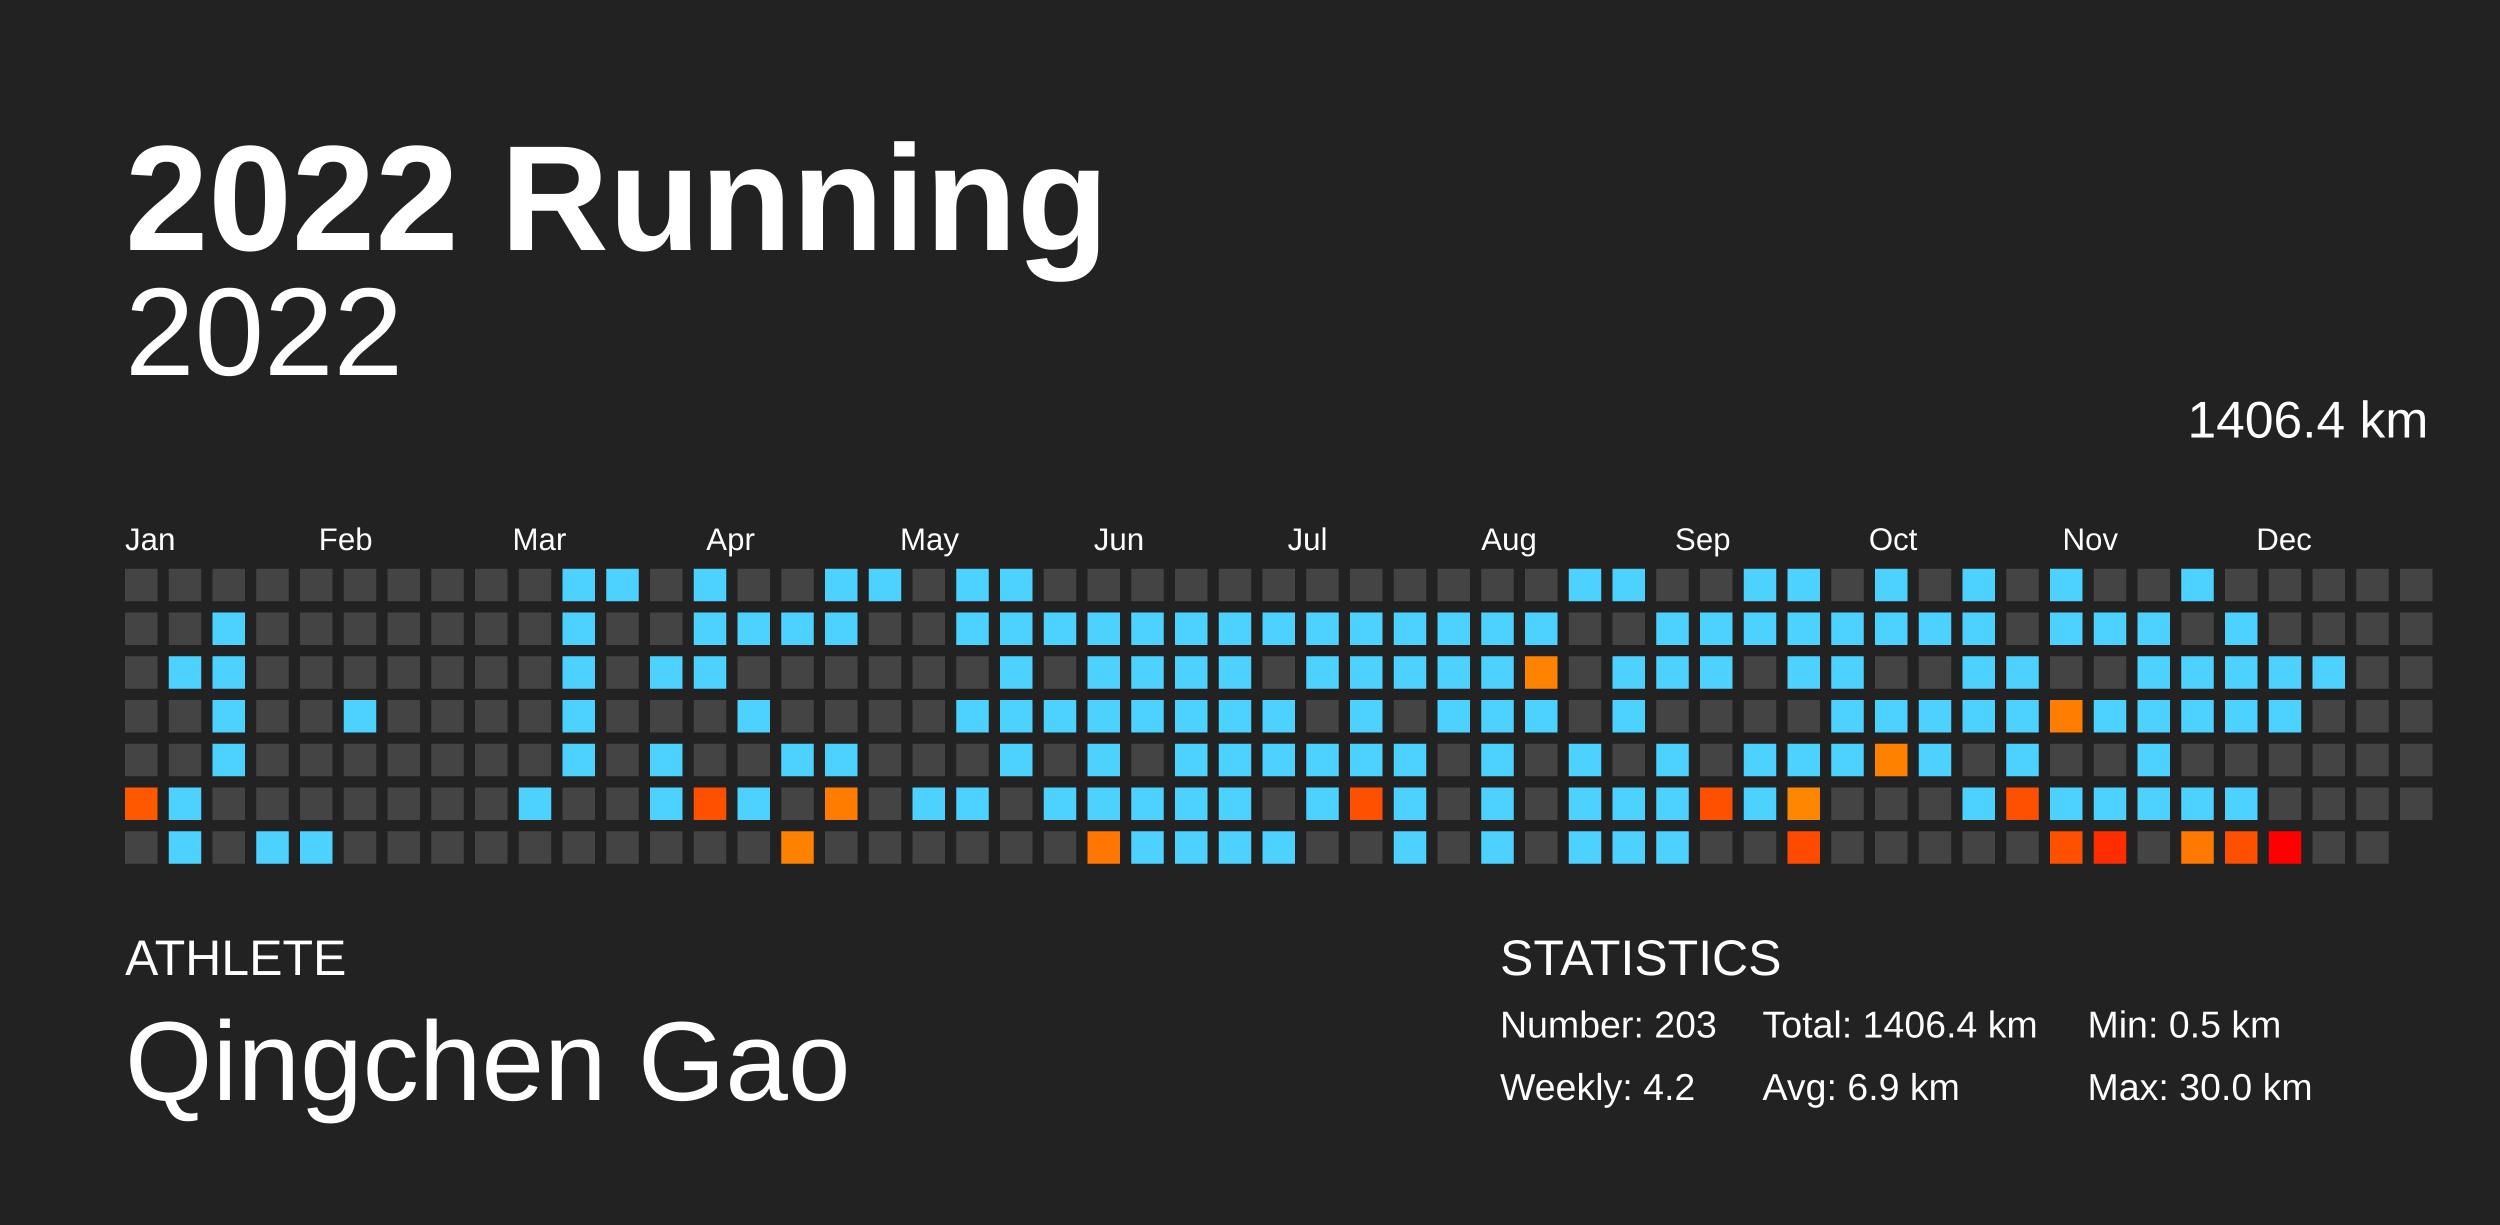
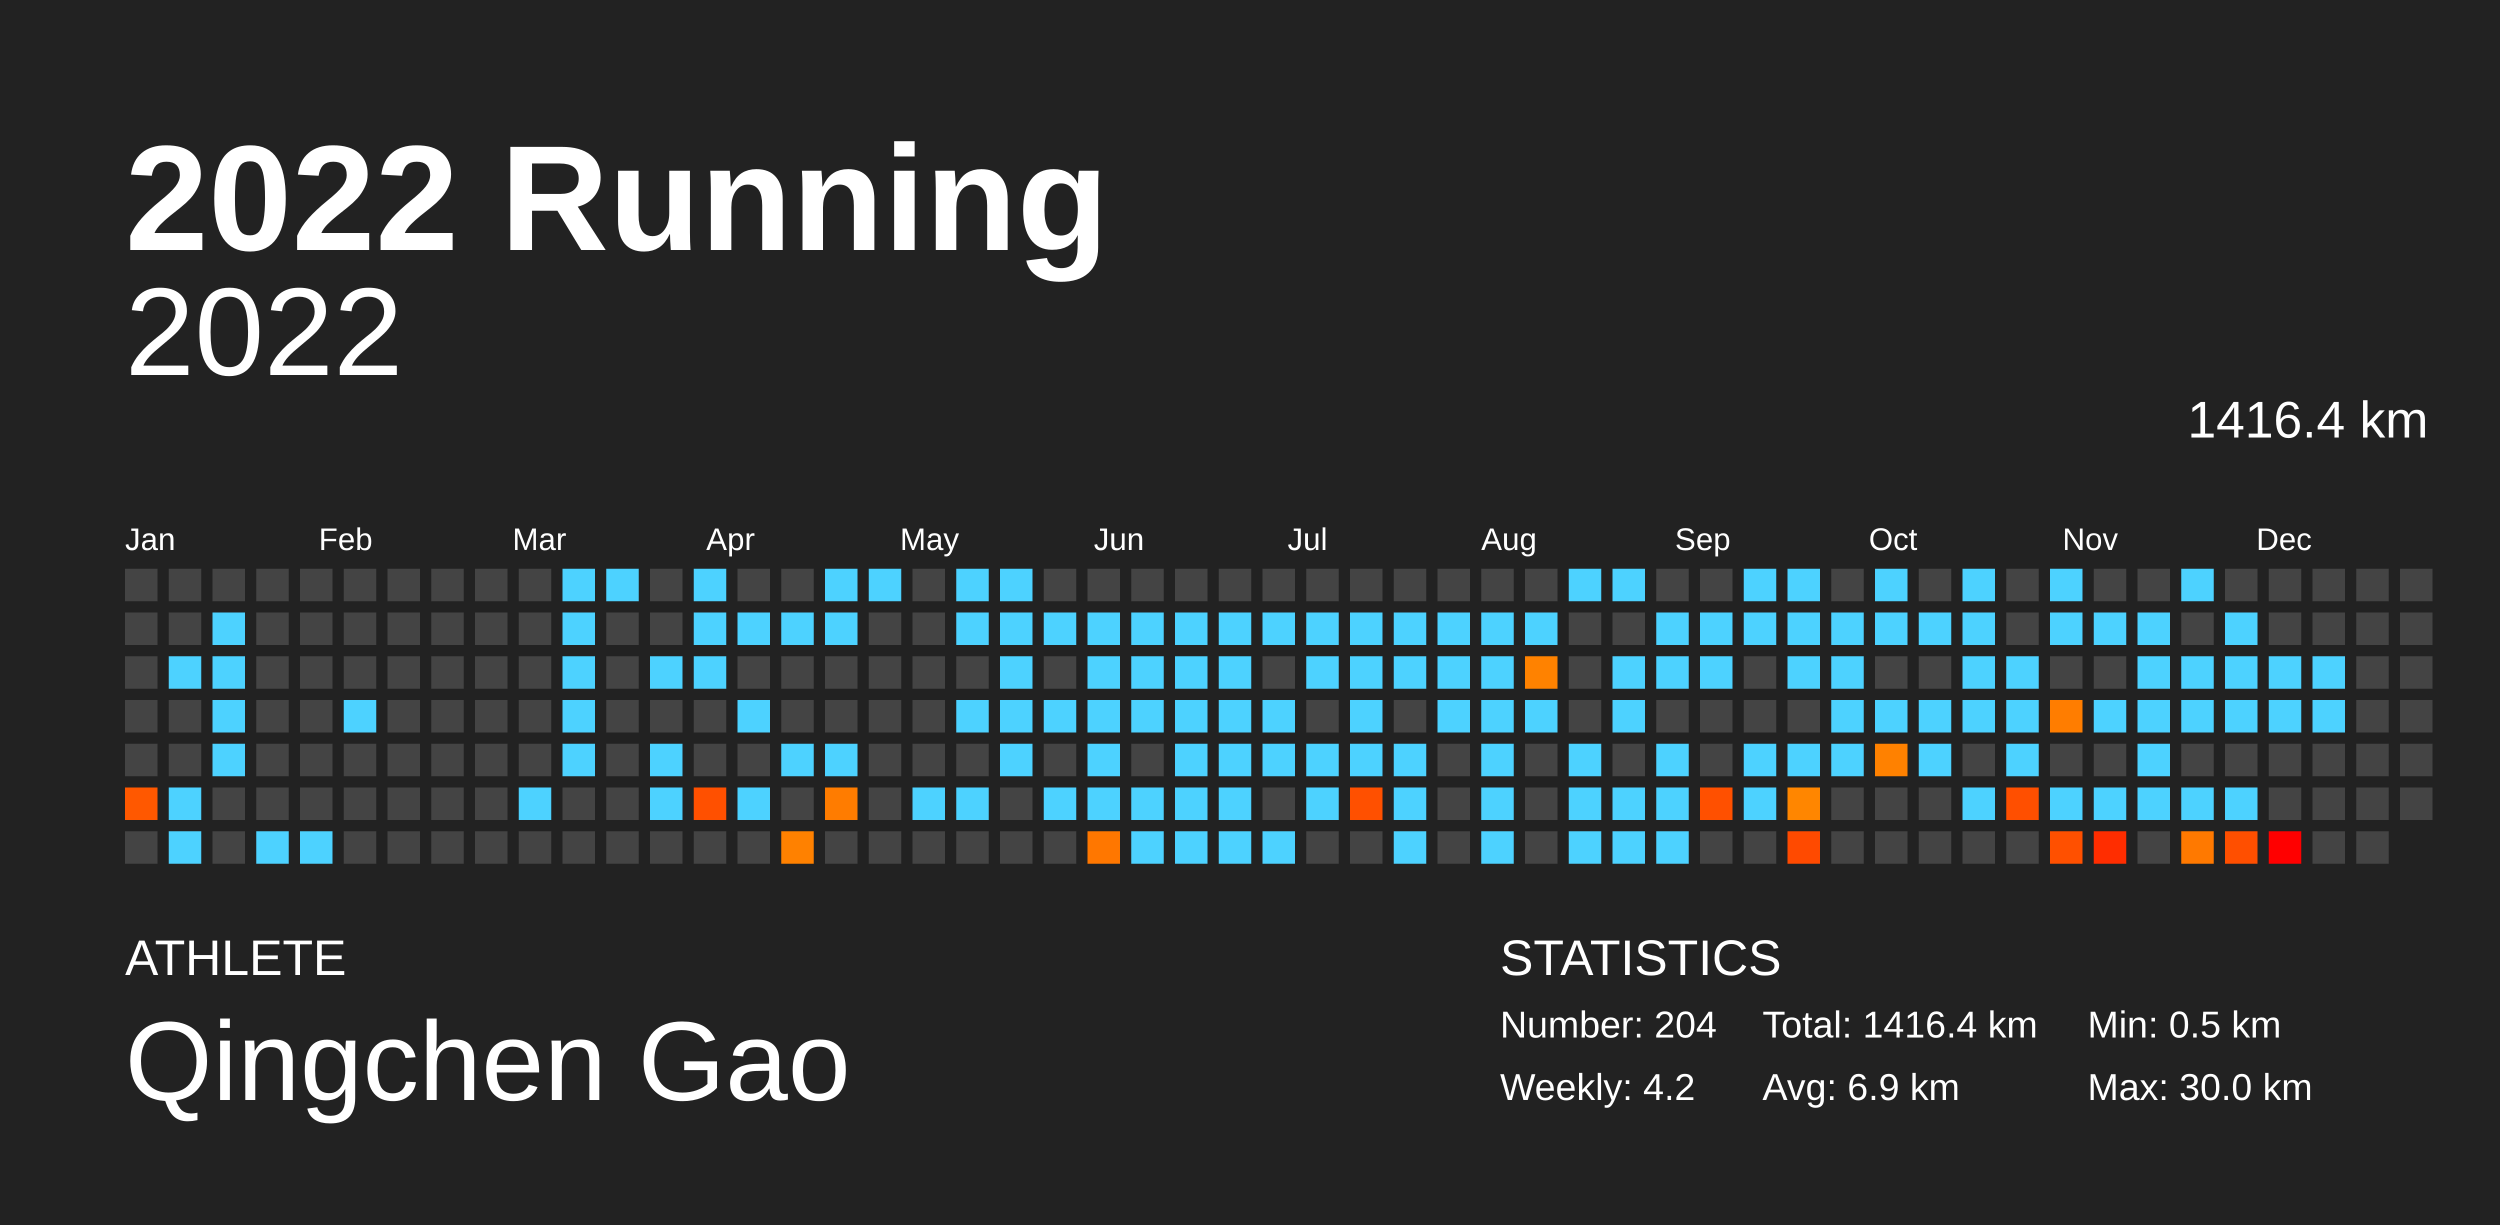
<svg xmlns="http://www.w3.org/2000/svg" baseProfile="full" height="98mm" version="1.1" viewBox="0,0,200,98" width="200mm">
  <defs />
  <rect fill="#222222" height="98" width="200" x="0" y="0" />
  <text fill="#FFFFFF" style="font-size:12px; font-family:Arial; font-weight:bold;" x="10" y="20">2022 Running</text>
  <text fill="#FFFFFF" style="font-size:4px; font-family:Arial" x="10" y="78">ATHLETE</text>
  <text fill="#FFFFFF" style="font-size:9px; font-family:Arial" x="10" y="88">Qingchen Gao</text>
  <text fill="#FFFFFF" style="font-size:4px; font-family:Arial" x="120" y="78">STATISTICS</text>
-   <text fill="#FFFFFF" style="font-size:3px; font-family:Arial" x="120" y="83">Number: 203</text>
+   <text fill="#FFFFFF" style="font-size:3px; font-family:Arial" x="120" y="83">Number: 204</text>
  <text fill="#FFFFFF" style="font-size:3px; font-family:Arial" x="120" y="88">Weekly: 4.2</text>
-   <text fill="#FFFFFF" style="font-size:3px; font-family:Arial" x="141" y="83">Total: 1406.4 km</text>
+   <text fill="#FFFFFF" style="font-size:3px; font-family:Arial" x="141" y="83">Total: 1416.4 km</text>
  <text fill="#FFFFFF" style="font-size:3px; font-family:Arial" x="141" y="88">Avg: 6.9 km</text>
  <text fill="#FFFFFF" style="font-size:3px; font-family:Arial" x="167" y="83">Min: 0.5 km</text>
  <text fill="#FFFFFF" style="font-size:3px; font-family:Arial" x="167" y="88">Max: 30.0 km</text>
  <text alignment-baseline="hanging" fill="#FFFFFF" style="font-size:10.0px; font-family:Arial;" x="10" y="30">2022</text>
-   <text alignment-baseline="hanging" fill="#FFFFFF" style="font-size:4.125px; font-family:Arial;" x="175" y="35">1406.4 km</text>
+   <text alignment-baseline="hanging" fill="#FFFFFF" style="font-size:4.125px; font-family:Arial;" x="175" y="35">1416.4 km</text>
  <text fill="#FFFFFF" style="font-size:2.5px; font-family:Arial" x="10.0" y="44">Jan</text>
  <text fill="#FFFFFF" style="font-size:2.5px; font-family:Arial" x="25.5" y="44">Feb</text>
  <text fill="#FFFFFF" style="font-size:2.5px; font-family:Arial" x="41.0" y="44">Mar</text>
  <text fill="#FFFFFF" style="font-size:2.5px; font-family:Arial" x="56.5" y="44">Apr</text>
  <text fill="#FFFFFF" style="font-size:2.5px; font-family:Arial" x="72.0" y="44">May</text>
  <text fill="#FFFFFF" style="font-size:2.5px; font-family:Arial" x="87.5" y="44">Jun</text>
  <text fill="#FFFFFF" style="font-size:2.5px; font-family:Arial" x="103.0" y="44">Jul</text>
  <text fill="#FFFFFF" style="font-size:2.5px; font-family:Arial" x="118.5" y="44">Aug</text>
  <text fill="#FFFFFF" style="font-size:2.5px; font-family:Arial" x="134.0" y="44">Sep</text>
  <text fill="#FFFFFF" style="font-size:2.5px; font-family:Arial" x="149.5" y="44">Oct</text>
  <text fill="#FFFFFF" style="font-size:2.5px; font-family:Arial" x="165.0" y="44">Nov</text>
  <text fill="#FFFFFF" style="font-size:2.5px; font-family:Arial" x="180.5" y="44">Dec</text>
  <rect fill="#444444" height="2.6" width="2.6" x="10.0" y="45.5" />
  <rect fill="#444444" height="2.6" width="2.6" x="10.0" y="49.0" />
  <rect fill="#444444" height="2.6" width="2.6" x="10.0" y="52.5" />
  <rect fill="#444444" height="2.6" width="2.6" x="10.0" y="56.0" />
  <rect fill="#444444" height="2.6" width="2.6" x="10.0" y="59.5" />
  <rect fill="#ff5800" height="2.6" width="2.6" x="10.0" y="63.0" />
  <rect fill="#444444" height="2.6" width="2.6" x="10.0" y="66.5" />
  <rect fill="#444444" height="2.6" width="2.6" x="13.5" y="45.5" />
  <rect fill="#444444" height="2.6" width="2.6" x="13.5" y="49.0" />
  <rect fill="#4dd2ff" height="2.6" width="2.6" x="13.5" y="52.5" />
  <rect fill="#444444" height="2.6" width="2.6" x="13.5" y="56.0" />
  <rect fill="#444444" height="2.6" width="2.6" x="13.5" y="59.5" />
  <rect fill="#4dd2ff" height="2.6" width="2.6" x="13.5" y="63.0" />
  <rect fill="#4dd2ff" height="2.6" width="2.6" x="13.5" y="66.5" />
  <rect fill="#444444" height="2.6" width="2.6" x="17.0" y="45.5" />
  <rect fill="#4dd2ff" height="2.6" width="2.6" x="17.0" y="49.0" />
  <rect fill="#4dd2ff" height="2.6" width="2.6" x="17.0" y="52.5" />
  <rect fill="#4dd2ff" height="2.6" width="2.6" x="17.0" y="56.0" />
  <rect fill="#4dd2ff" height="2.6" width="2.6" x="17.0" y="59.5" />
  <rect fill="#444444" height="2.6" width="2.6" x="17.0" y="63.0" />
  <rect fill="#444444" height="2.6" width="2.6" x="17.0" y="66.5" />
  <rect fill="#444444" height="2.6" width="2.6" x="20.5" y="45.5" />
  <rect fill="#444444" height="2.6" width="2.6" x="20.5" y="49.0" />
  <rect fill="#444444" height="2.6" width="2.6" x="20.5" y="52.5" />
  <rect fill="#444444" height="2.6" width="2.6" x="20.5" y="56.0" />
  <rect fill="#444444" height="2.6" width="2.6" x="20.5" y="59.5" />
  <rect fill="#444444" height="2.6" width="2.6" x="20.5" y="63.0" />
  <rect fill="#4dd2ff" height="2.6" width="2.6" x="20.5" y="66.5" />
  <rect fill="#444444" height="2.6" width="2.6" x="24.0" y="45.5" />
  <rect fill="#444444" height="2.6" width="2.6" x="24.0" y="49.0" />
  <rect fill="#444444" height="2.6" width="2.6" x="24.0" y="52.5" />
  <rect fill="#444444" height="2.6" width="2.6" x="24.0" y="56.0" />
  <rect fill="#444444" height="2.6" width="2.6" x="24.0" y="59.5" />
  <rect fill="#444444" height="2.6" width="2.6" x="24.0" y="63.0" />
  <rect fill="#4dd2ff" height="2.6" width="2.6" x="24.0" y="66.5" />
  <rect fill="#444444" height="2.6" width="2.6" x="27.5" y="45.5" />
  <rect fill="#444444" height="2.6" width="2.6" x="27.5" y="49.0" />
  <rect fill="#444444" height="2.6" width="2.6" x="27.5" y="52.5" />
  <rect fill="#4dd2ff" height="2.6" width="2.6" x="27.5" y="56.0" />
  <rect fill="#444444" height="2.6" width="2.6" x="27.5" y="59.5" />
  <rect fill="#444444" height="2.6" width="2.6" x="27.5" y="63.0" />
  <rect fill="#444444" height="2.6" width="2.6" x="27.5" y="66.5" />
  <rect fill="#444444" height="2.6" width="2.6" x="31.0" y="45.5" />
  <rect fill="#444444" height="2.6" width="2.6" x="31.0" y="49.0" />
  <rect fill="#444444" height="2.6" width="2.6" x="31.0" y="52.5" />
  <rect fill="#444444" height="2.6" width="2.6" x="31.0" y="56.0" />
  <rect fill="#444444" height="2.6" width="2.6" x="31.0" y="59.5" />
  <rect fill="#444444" height="2.6" width="2.6" x="31.0" y="63.0" />
  <rect fill="#444444" height="2.6" width="2.6" x="31.0" y="66.5" />
  <rect fill="#444444" height="2.6" width="2.6" x="34.5" y="45.5" />
  <rect fill="#444444" height="2.6" width="2.6" x="34.5" y="49.0" />
  <rect fill="#444444" height="2.6" width="2.6" x="34.5" y="52.5" />
  <rect fill="#444444" height="2.6" width="2.6" x="34.5" y="56.0" />
  <rect fill="#444444" height="2.6" width="2.6" x="34.5" y="59.5" />
  <rect fill="#444444" height="2.6" width="2.6" x="34.5" y="63.0" />
  <rect fill="#444444" height="2.6" width="2.6" x="34.5" y="66.5" />
  <rect fill="#444444" height="2.6" width="2.6" x="38.0" y="45.5" />
  <rect fill="#444444" height="2.6" width="2.6" x="38.0" y="49.0" />
  <rect fill="#444444" height="2.6" width="2.6" x="38.0" y="52.5" />
  <rect fill="#444444" height="2.6" width="2.6" x="38.0" y="56.0" />
  <rect fill="#444444" height="2.6" width="2.6" x="38.0" y="59.5" />
  <rect fill="#444444" height="2.6" width="2.6" x="38.0" y="63.0" />
  <rect fill="#444444" height="2.6" width="2.6" x="38.0" y="66.5" />
  <rect fill="#444444" height="2.6" width="2.6" x="41.5" y="45.5" />
  <rect fill="#444444" height="2.6" width="2.6" x="41.5" y="49.0" />
  <rect fill="#444444" height="2.6" width="2.6" x="41.5" y="52.5" />
  <rect fill="#444444" height="2.6" width="2.6" x="41.5" y="56.0" />
  <rect fill="#444444" height="2.6" width="2.6" x="41.5" y="59.5" />
  <rect fill="#4dd2ff" height="2.6" width="2.6" x="41.5" y="63.0" />
  <rect fill="#444444" height="2.6" width="2.6" x="41.5" y="66.5" />
  <rect fill="#4dd2ff" height="2.6" width="2.6" x="45.0" y="45.5" />
  <rect fill="#4dd2ff" height="2.6" width="2.6" x="45.0" y="49.0" />
  <rect fill="#4dd2ff" height="2.6" width="2.6" x="45.0" y="52.5" />
  <rect fill="#4dd2ff" height="2.6" width="2.6" x="45.0" y="56.0" />
  <rect fill="#4dd2ff" height="2.6" width="2.6" x="45.0" y="59.5" />
  <rect fill="#444444" height="2.6" width="2.6" x="45.0" y="63.0" />
  <rect fill="#444444" height="2.6" width="2.6" x="45.0" y="66.5" />
  <rect fill="#4dd2ff" height="2.6" width="2.6" x="48.5" y="45.5" />
  <rect fill="#444444" height="2.6" width="2.6" x="48.5" y="49.0" />
  <rect fill="#444444" height="2.6" width="2.6" x="48.5" y="52.5" />
  <rect fill="#444444" height="2.6" width="2.6" x="48.5" y="56.0" />
  <rect fill="#444444" height="2.6" width="2.6" x="48.5" y="59.5" />
  <rect fill="#444444" height="2.6" width="2.6" x="48.5" y="63.0" />
  <rect fill="#444444" height="2.6" width="2.6" x="48.5" y="66.5" />
  <rect fill="#444444" height="2.6" width="2.6" x="52.0" y="45.5" />
  <rect fill="#444444" height="2.6" width="2.6" x="52.0" y="49.0" />
  <rect fill="#4dd2ff" height="2.6" width="2.6" x="52.0" y="52.5" />
  <rect fill="#444444" height="2.6" width="2.6" x="52.0" y="56.0" />
  <rect fill="#4dd2ff" height="2.6" width="2.6" x="52.0" y="59.5" />
  <rect fill="#4dd2ff" height="2.6" width="2.6" x="52.0" y="63.0" />
  <rect fill="#444444" height="2.6" width="2.6" x="52.0" y="66.5" />
  <rect fill="#4dd2ff" height="2.6" width="2.6" x="55.5" y="45.5" />
  <rect fill="#4dd2ff" height="2.6" width="2.6" x="55.5" y="49.0" />
  <rect fill="#4dd2ff" height="2.6" width="2.6" x="55.5" y="52.5" />
  <rect fill="#444444" height="2.6" width="2.6" x="55.5" y="56.0" />
  <rect fill="#444444" height="2.6" width="2.6" x="55.5" y="59.5" />
  <rect fill="#ff5000" height="2.6" width="2.6" x="55.5" y="63.0" />
  <rect fill="#444444" height="2.6" width="2.6" x="55.5" y="66.5" />
  <rect fill="#444444" height="2.6" width="2.6" x="59.0" y="45.5" />
  <rect fill="#4dd2ff" height="2.6" width="2.6" x="59.0" y="49.0" />
  <rect fill="#444444" height="2.6" width="2.6" x="59.0" y="52.5" />
  <rect fill="#4dd2ff" height="2.6" width="2.6" x="59.0" y="56.0" />
  <rect fill="#444444" height="2.6" width="2.6" x="59.0" y="59.5" />
  <rect fill="#4dd2ff" height="2.6" width="2.6" x="59.0" y="63.0" />
  <rect fill="#444444" height="2.6" width="2.6" x="59.0" y="66.5" />
  <rect fill="#444444" height="2.6" width="2.6" x="62.5" y="45.5" />
  <rect fill="#4dd2ff" height="2.6" width="2.6" x="62.5" y="49.0" />
  <rect fill="#444444" height="2.6" width="2.6" x="62.5" y="52.5" />
  <rect fill="#444444" height="2.6" width="2.6" x="62.5" y="56.0" />
  <rect fill="#4dd2ff" height="2.6" width="2.6" x="62.5" y="59.5" />
  <rect fill="#444444" height="2.6" width="2.6" x="62.5" y="63.0" />
  <rect fill="#ff8100" height="2.6" width="2.6" x="62.5" y="66.5" />
  <rect fill="#4dd2ff" height="2.6" width="2.6" x="66.0" y="45.5" />
  <rect fill="#4dd2ff" height="2.6" width="2.6" x="66.0" y="49.0" />
  <rect fill="#444444" height="2.6" width="2.6" x="66.0" y="52.5" />
  <rect fill="#444444" height="2.6" width="2.6" x="66.0" y="56.0" />
  <rect fill="#4dd2ff" height="2.6" width="2.6" x="66.0" y="59.5" />
  <rect fill="#ff7c00" height="2.6" width="2.6" x="66.0" y="63.0" />
  <rect fill="#444444" height="2.6" width="2.6" x="66.0" y="66.5" />
  <rect fill="#4dd2ff" height="2.6" width="2.6" x="69.5" y="45.5" />
  <rect fill="#444444" height="2.6" width="2.6" x="69.5" y="49.0" />
  <rect fill="#444444" height="2.6" width="2.6" x="69.5" y="52.5" />
  <rect fill="#444444" height="2.6" width="2.6" x="69.5" y="56.0" />
  <rect fill="#444444" height="2.6" width="2.6" x="69.5" y="59.5" />
  <rect fill="#444444" height="2.6" width="2.6" x="69.5" y="63.0" />
  <rect fill="#444444" height="2.6" width="2.6" x="69.5" y="66.5" />
  <rect fill="#444444" height="2.6" width="2.6" x="73.0" y="45.5" />
  <rect fill="#444444" height="2.6" width="2.6" x="73.0" y="49.0" />
  <rect fill="#444444" height="2.6" width="2.6" x="73.0" y="52.5" />
  <rect fill="#444444" height="2.6" width="2.6" x="73.0" y="56.0" />
  <rect fill="#444444" height="2.6" width="2.6" x="73.0" y="59.5" />
  <rect fill="#4dd2ff" height="2.6" width="2.6" x="73.0" y="63.0" />
  <rect fill="#444444" height="2.6" width="2.6" x="73.0" y="66.5" />
  <rect fill="#4dd2ff" height="2.6" width="2.6" x="76.5" y="45.5" />
  <rect fill="#4dd2ff" height="2.6" width="2.6" x="76.5" y="49.0" />
  <rect fill="#444444" height="2.6" width="2.6" x="76.5" y="52.5" />
  <rect fill="#4dd2ff" height="2.6" width="2.6" x="76.5" y="56.0" />
  <rect fill="#444444" height="2.6" width="2.6" x="76.5" y="59.5" />
  <rect fill="#4dd2ff" height="2.6" width="2.6" x="76.5" y="63.0" />
  <rect fill="#444444" height="2.6" width="2.6" x="76.5" y="66.5" />
  <rect fill="#4dd2ff" height="2.6" width="2.6" x="80.0" y="45.5" />
  <rect fill="#4dd2ff" height="2.6" width="2.6" x="80.0" y="49.0" />
  <rect fill="#4dd2ff" height="2.6" width="2.6" x="80.0" y="52.5" />
  <rect fill="#4dd2ff" height="2.6" width="2.6" x="80.0" y="56.0" />
  <rect fill="#4dd2ff" height="2.6" width="2.6" x="80.0" y="59.5" />
  <rect fill="#444444" height="2.6" width="2.6" x="80.0" y="63.0" />
  <rect fill="#444444" height="2.6" width="2.6" x="80.0" y="66.5" />
  <rect fill="#444444" height="2.6" width="2.6" x="83.5" y="45.5" />
  <rect fill="#4dd2ff" height="2.6" width="2.6" x="83.5" y="49.0" />
  <rect fill="#444444" height="2.6" width="2.6" x="83.5" y="52.5" />
  <rect fill="#4dd2ff" height="2.6" width="2.6" x="83.5" y="56.0" />
  <rect fill="#444444" height="2.6" width="2.6" x="83.5" y="59.5" />
  <rect fill="#4dd2ff" height="2.6" width="2.6" x="83.5" y="63.0" />
  <rect fill="#444444" height="2.6" width="2.6" x="83.5" y="66.5" />
  <rect fill="#444444" height="2.6" width="2.6" x="87.0" y="45.5" />
  <rect fill="#4dd2ff" height="2.6" width="2.6" x="87.0" y="49.0" />
  <rect fill="#4dd2ff" height="2.6" width="2.6" x="87.0" y="52.5" />
  <rect fill="#4dd2ff" height="2.6" width="2.6" x="87.0" y="56.0" />
  <rect fill="#4dd2ff" height="2.6" width="2.6" x="87.0" y="59.5" />
  <rect fill="#4dd2ff" height="2.6" width="2.6" x="87.0" y="63.0" />
  <rect fill="#ff7700" height="2.6" width="2.6" x="87.0" y="66.5" />
  <rect fill="#444444" height="2.6" width="2.6" x="90.5" y="45.5" />
  <rect fill="#4dd2ff" height="2.6" width="2.6" x="90.5" y="49.0" />
  <rect fill="#4dd2ff" height="2.6" width="2.6" x="90.5" y="52.5" />
  <rect fill="#4dd2ff" height="2.6" width="2.6" x="90.5" y="56.0" />
  <rect fill="#444444" height="2.6" width="2.6" x="90.5" y="59.5" />
  <rect fill="#4dd2ff" height="2.6" width="2.6" x="90.5" y="63.0" />
  <rect fill="#4dd2ff" height="2.6" width="2.6" x="90.5" y="66.5" />
  <rect fill="#444444" height="2.6" width="2.6" x="94.0" y="45.5" />
  <rect fill="#4dd2ff" height="2.6" width="2.6" x="94.0" y="49.0" />
  <rect fill="#4dd2ff" height="2.6" width="2.6" x="94.0" y="52.5" />
  <rect fill="#4dd2ff" height="2.6" width="2.6" x="94.0" y="56.0" />
  <rect fill="#4dd2ff" height="2.6" width="2.6" x="94.0" y="59.5" />
  <rect fill="#4dd2ff" height="2.6" width="2.6" x="94.0" y="63.0" />
  <rect fill="#4dd2ff" height="2.6" width="2.6" x="94.0" y="66.5" />
  <rect fill="#444444" height="2.6" width="2.6" x="97.5" y="45.5" />
  <rect fill="#4dd2ff" height="2.6" width="2.6" x="97.5" y="49.0" />
  <rect fill="#4dd2ff" height="2.6" width="2.6" x="97.5" y="52.5" />
  <rect fill="#4dd2ff" height="2.6" width="2.6" x="97.5" y="56.0" />
  <rect fill="#4dd2ff" height="2.6" width="2.6" x="97.5" y="59.5" />
  <rect fill="#4dd2ff" height="2.6" width="2.6" x="97.5" y="63.0" />
  <rect fill="#4dd2ff" height="2.6" width="2.6" x="97.5" y="66.5" />
  <rect fill="#444444" height="2.6" width="2.6" x="101.0" y="45.5" />
  <rect fill="#4dd2ff" height="2.6" width="2.6" x="101.0" y="49.0" />
  <rect fill="#444444" height="2.6" width="2.6" x="101.0" y="52.5" />
  <rect fill="#4dd2ff" height="2.6" width="2.6" x="101.0" y="56.0" />
  <rect fill="#4dd2ff" height="2.6" width="2.6" x="101.0" y="59.5" />
  <rect fill="#444444" height="2.6" width="2.6" x="101.0" y="63.0" />
  <rect fill="#4dd2ff" height="2.6" width="2.6" x="101.0" y="66.5" />
  <rect fill="#444444" height="2.6" width="2.6" x="104.5" y="45.5" />
  <rect fill="#4dd2ff" height="2.6" width="2.6" x="104.5" y="49.0" />
  <rect fill="#4dd2ff" height="2.6" width="2.6" x="104.5" y="52.5" />
  <rect fill="#444444" height="2.6" width="2.6" x="104.5" y="56.0" />
  <rect fill="#4dd2ff" height="2.6" width="2.6" x="104.5" y="59.5" />
  <rect fill="#4dd2ff" height="2.6" width="2.6" x="104.5" y="63.0" />
  <rect fill="#444444" height="2.6" width="2.6" x="104.5" y="66.5" />
  <rect fill="#444444" height="2.6" width="2.6" x="108.0" y="45.5" />
  <rect fill="#4dd2ff" height="2.6" width="2.6" x="108.0" y="49.0" />
  <rect fill="#4dd2ff" height="2.6" width="2.6" x="108.0" y="52.5" />
  <rect fill="#4dd2ff" height="2.6" width="2.6" x="108.0" y="56.0" />
  <rect fill="#4dd2ff" height="2.6" width="2.6" x="108.0" y="59.5" />
  <rect fill="#ff5000" height="2.6" width="2.6" x="108.0" y="63.0" />
  <rect fill="#444444" height="2.6" width="2.6" x="108.0" y="66.5" />
  <rect fill="#444444" height="2.6" width="2.6" x="111.5" y="45.5" />
  <rect fill="#4dd2ff" height="2.6" width="2.6" x="111.5" y="49.0" />
  <rect fill="#4dd2ff" height="2.6" width="2.6" x="111.5" y="52.5" />
  <rect fill="#444444" height="2.6" width="2.6" x="111.5" y="56.0" />
  <rect fill="#4dd2ff" height="2.6" width="2.6" x="111.5" y="59.5" />
  <rect fill="#4dd2ff" height="2.6" width="2.6" x="111.5" y="63.0" />
  <rect fill="#4dd2ff" height="2.6" width="2.6" x="111.5" y="66.5" />
  <rect fill="#444444" height="2.6" width="2.6" x="115.0" y="45.5" />
  <rect fill="#4dd2ff" height="2.6" width="2.6" x="115.0" y="49.0" />
  <rect fill="#4dd2ff" height="2.6" width="2.6" x="115.0" y="52.5" />
  <rect fill="#4dd2ff" height="2.6" width="2.6" x="115.0" y="56.0" />
  <rect fill="#444444" height="2.6" width="2.6" x="115.0" y="59.5" />
  <rect fill="#444444" height="2.6" width="2.6" x="115.0" y="63.0" />
  <rect fill="#444444" height="2.6" width="2.6" x="115.0" y="66.5" />
  <rect fill="#444444" height="2.6" width="2.6" x="118.5" y="45.5" />
  <rect fill="#4dd2ff" height="2.6" width="2.6" x="118.5" y="49.0" />
  <rect fill="#4dd2ff" height="2.6" width="2.6" x="118.5" y="52.5" />
  <rect fill="#4dd2ff" height="2.6" width="2.6" x="118.5" y="56.0" />
  <rect fill="#4dd2ff" height="2.6" width="2.6" x="118.5" y="59.5" />
  <rect fill="#4dd2ff" height="2.6" width="2.6" x="118.5" y="63.0" />
  <rect fill="#4dd2ff" height="2.6" width="2.6" x="118.5" y="66.5" />
  <rect fill="#444444" height="2.6" width="2.6" x="122.0" y="45.5" />
  <rect fill="#4dd2ff" height="2.6" width="2.6" x="122.0" y="49.0" />
  <rect fill="#ff8200" height="2.6" width="2.6" x="122.0" y="52.5" />
  <rect fill="#4dd2ff" height="2.6" width="2.6" x="122.0" y="56.0" />
  <rect fill="#444444" height="2.6" width="2.6" x="122.0" y="59.5" />
  <rect fill="#444444" height="2.6" width="2.6" x="122.0" y="63.0" />
  <rect fill="#444444" height="2.6" width="2.6" x="122.0" y="66.5" />
  <rect fill="#4dd2ff" height="2.6" width="2.6" x="125.5" y="45.5" />
  <rect fill="#444444" height="2.6" width="2.6" x="125.5" y="49.0" />
  <rect fill="#444444" height="2.6" width="2.6" x="125.5" y="52.5" />
  <rect fill="#444444" height="2.6" width="2.6" x="125.5" y="56.0" />
  <rect fill="#4dd2ff" height="2.6" width="2.6" x="125.5" y="59.5" />
  <rect fill="#4dd2ff" height="2.6" width="2.6" x="125.5" y="63.0" />
  <rect fill="#4dd2ff" height="2.6" width="2.6" x="125.5" y="66.5" />
  <rect fill="#4dd2ff" height="2.6" width="2.6" x="129.0" y="45.5" />
  <rect fill="#444444" height="2.6" width="2.6" x="129.0" y="49.0" />
  <rect fill="#4dd2ff" height="2.6" width="2.6" x="129.0" y="52.5" />
  <rect fill="#4dd2ff" height="2.6" width="2.6" x="129.0" y="56.0" />
  <rect fill="#444444" height="2.6" width="2.6" x="129.0" y="59.5" />
  <rect fill="#4dd2ff" height="2.6" width="2.6" x="129.0" y="63.0" />
  <rect fill="#4dd2ff" height="2.6" width="2.6" x="129.0" y="66.5" />
  <rect fill="#444444" height="2.6" width="2.6" x="132.5" y="45.5" />
  <rect fill="#4dd2ff" height="2.6" width="2.6" x="132.5" y="49.0" />
  <rect fill="#4dd2ff" height="2.6" width="2.6" x="132.5" y="52.5" />
  <rect fill="#444444" height="2.6" width="2.6" x="132.5" y="56.0" />
  <rect fill="#4dd2ff" height="2.6" width="2.6" x="132.5" y="59.5" />
  <rect fill="#4dd2ff" height="2.6" width="2.6" x="132.5" y="63.0" />
  <rect fill="#4dd2ff" height="2.6" width="2.6" x="132.5" y="66.5" />
  <rect fill="#444444" height="2.6" width="2.6" x="136.0" y="45.5" />
  <rect fill="#4dd2ff" height="2.6" width="2.6" x="136.0" y="49.0" />
  <rect fill="#4dd2ff" height="2.6" width="2.6" x="136.0" y="52.5" />
  <rect fill="#444444" height="2.6" width="2.6" x="136.0" y="56.0" />
  <rect fill="#444444" height="2.6" width="2.6" x="136.0" y="59.5" />
  <rect fill="#ff5000" height="2.6" width="2.6" x="136.0" y="63.0" />
  <rect fill="#444444" height="2.6" width="2.6" x="136.0" y="66.5" />
  <rect fill="#4dd2ff" height="2.6" width="2.6" x="139.5" y="45.5" />
  <rect fill="#4dd2ff" height="2.6" width="2.6" x="139.5" y="49.0" />
  <rect fill="#444444" height="2.6" width="2.6" x="139.5" y="52.5" />
  <rect fill="#444444" height="2.6" width="2.6" x="139.5" y="56.0" />
  <rect fill="#4dd2ff" height="2.6" width="2.6" x="139.5" y="59.5" />
  <rect fill="#4dd2ff" height="2.6" width="2.6" x="139.5" y="63.0" />
  <rect fill="#444444" height="2.6" width="2.6" x="139.5" y="66.5" />
  <rect fill="#4dd2ff" height="2.6" width="2.6" x="143.0" y="45.5" />
  <rect fill="#4dd2ff" height="2.6" width="2.6" x="143.0" y="49.0" />
  <rect fill="#4dd2ff" height="2.6" width="2.6" x="143.0" y="52.5" />
  <rect fill="#444444" height="2.6" width="2.6" x="143.0" y="56.0" />
  <rect fill="#4dd2ff" height="2.6" width="2.6" x="143.0" y="59.5" />
  <rect fill="#ff8600" height="2.6" width="2.6" x="143.0" y="63.0" />
  <rect fill="#ff4a00" height="2.6" width="2.6" x="143.0" y="66.5" />
  <rect fill="#444444" height="2.6" width="2.6" x="146.5" y="45.5" />
  <rect fill="#4dd2ff" height="2.6" width="2.6" x="146.5" y="49.0" />
  <rect fill="#4dd2ff" height="2.6" width="2.6" x="146.5" y="52.5" />
  <rect fill="#4dd2ff" height="2.6" width="2.6" x="146.5" y="56.0" />
  <rect fill="#4dd2ff" height="2.6" width="2.6" x="146.5" y="59.5" />
  <rect fill="#444444" height="2.6" width="2.6" x="146.5" y="63.0" />
  <rect fill="#444444" height="2.6" width="2.6" x="146.5" y="66.5" />
  <rect fill="#4dd2ff" height="2.6" width="2.6" x="150.0" y="45.5" />
  <rect fill="#4dd2ff" height="2.6" width="2.6" x="150.0" y="49.0" />
  <rect fill="#444444" height="2.6" width="2.6" x="150.0" y="52.5" />
  <rect fill="#4dd2ff" height="2.6" width="2.6" x="150.0" y="56.0" />
  <rect fill="#ff8100" height="2.6" width="2.6" x="150.0" y="59.5" />
  <rect fill="#444444" height="2.6" width="2.6" x="150.0" y="63.0" />
  <rect fill="#444444" height="2.6" width="2.6" x="150.0" y="66.5" />
  <rect fill="#444444" height="2.6" width="2.6" x="153.5" y="45.5" />
  <rect fill="#4dd2ff" height="2.6" width="2.6" x="153.5" y="49.0" />
  <rect fill="#444444" height="2.6" width="2.6" x="153.5" y="52.5" />
  <rect fill="#4dd2ff" height="2.6" width="2.6" x="153.5" y="56.0" />
  <rect fill="#4dd2ff" height="2.6" width="2.6" x="153.5" y="59.5" />
  <rect fill="#444444" height="2.6" width="2.6" x="153.5" y="63.0" />
  <rect fill="#444444" height="2.6" width="2.6" x="153.5" y="66.5" />
  <rect fill="#4dd2ff" height="2.6" width="2.6" x="157.0" y="45.5" />
  <rect fill="#4dd2ff" height="2.6" width="2.6" x="157.0" y="49.0" />
  <rect fill="#4dd2ff" height="2.6" width="2.6" x="157.0" y="52.5" />
  <rect fill="#4dd2ff" height="2.6" width="2.6" x="157.0" y="56.0" />
  <rect fill="#444444" height="2.6" width="2.6" x="157.0" y="59.5" />
  <rect fill="#4dd2ff" height="2.6" width="2.6" x="157.0" y="63.0" />
  <rect fill="#444444" height="2.6" width="2.6" x="157.0" y="66.5" />
  <rect fill="#444444" height="2.6" width="2.6" x="160.5" y="45.5" />
  <rect fill="#444444" height="2.6" width="2.6" x="160.5" y="49.0" />
  <rect fill="#4dd2ff" height="2.6" width="2.6" x="160.5" y="52.5" />
  <rect fill="#4dd2ff" height="2.6" width="2.6" x="160.5" y="56.0" />
  <rect fill="#4dd2ff" height="2.6" width="2.6" x="160.5" y="59.5" />
  <rect fill="#ff4f00" height="2.6" width="2.6" x="160.5" y="63.0" />
  <rect fill="#444444" height="2.6" width="2.6" x="160.5" y="66.5" />
  <rect fill="#4dd2ff" height="2.6" width="2.6" x="164.0" y="45.5" />
  <rect fill="#4dd2ff" height="2.6" width="2.6" x="164.0" y="49.0" />
  <rect fill="#444444" height="2.6" width="2.6" x="164.0" y="52.5" />
  <rect fill="#ff7d00" height="2.6" width="2.6" x="164.0" y="56.0" />
  <rect fill="#444444" height="2.6" width="2.6" x="164.0" y="59.5" />
  <rect fill="#4dd2ff" height="2.6" width="2.6" x="164.0" y="63.0" />
  <rect fill="#ff5000" height="2.6" width="2.6" x="164.0" y="66.5" />
  <rect fill="#444444" height="2.6" width="2.6" x="167.5" y="45.5" />
  <rect fill="#4dd2ff" height="2.6" width="2.6" x="167.5" y="49.0" />
  <rect fill="#444444" height="2.6" width="2.6" x="167.5" y="52.5" />
  <rect fill="#4dd2ff" height="2.6" width="2.6" x="167.5" y="56.0" />
  <rect fill="#444444" height="2.6" width="2.6" x="167.5" y="59.5" />
  <rect fill="#4dd2ff" height="2.6" width="2.6" x="167.5" y="63.0" />
  <rect fill="#ff2d00" height="2.6" width="2.6" x="167.5" y="66.5" />
  <rect fill="#444444" height="2.6" width="2.6" x="171.0" y="45.5" />
  <rect fill="#4dd2ff" height="2.6" width="2.6" x="171.0" y="49.0" />
  <rect fill="#4dd2ff" height="2.6" width="2.6" x="171.0" y="52.5" />
  <rect fill="#4dd2ff" height="2.6" width="2.6" x="171.0" y="56.0" />
  <rect fill="#4dd2ff" height="2.6" width="2.6" x="171.0" y="59.5" />
  <rect fill="#4dd2ff" height="2.6" width="2.6" x="171.0" y="63.0" />
  <rect fill="#444444" height="2.6" width="2.6" x="171.0" y="66.5" />
  <rect fill="#4dd2ff" height="2.6" width="2.6" x="174.5" y="45.5" />
  <rect fill="#444444" height="2.6" width="2.6" x="174.5" y="49.0" />
  <rect fill="#4dd2ff" height="2.6" width="2.6" x="174.5" y="52.5" />
  <rect fill="#4dd2ff" height="2.6" width="2.6" x="174.5" y="56.0" />
  <rect fill="#444444" height="2.6" width="2.6" x="174.5" y="59.5" />
  <rect fill="#4dd2ff" height="2.6" width="2.6" x="174.5" y="63.0" />
  <rect fill="#ff7900" height="2.6" width="2.6" x="174.5" y="66.5" />
  <rect fill="#444444" height="2.6" width="2.6" x="178.0" y="45.5" />
  <rect fill="#4dd2ff" height="2.6" width="2.6" x="178.0" y="49.0" />
  <rect fill="#4dd2ff" height="2.6" width="2.6" x="178.0" y="52.5" />
  <rect fill="#4dd2ff" height="2.6" width="2.6" x="178.0" y="56.0" />
  <rect fill="#444444" height="2.6" width="2.6" x="178.0" y="59.5" />
  <rect fill="#4dd2ff" height="2.6" width="2.6" x="178.0" y="63.0" />
  <rect fill="#ff4f00" height="2.6" width="2.6" x="178.0" y="66.5" />
  <rect fill="#444444" height="2.6" width="2.6" x="181.5" y="45.5" />
  <rect fill="#444444" height="2.6" width="2.6" x="181.5" y="49.0" />
  <rect fill="#4dd2ff" height="2.6" width="2.6" x="181.5" y="52.5" />
  <rect fill="#4dd2ff" height="2.6" width="2.6" x="181.5" y="56.0" />
  <rect fill="#444444" height="2.6" width="2.6" x="181.5" y="59.5" />
  <rect fill="#444444" height="2.6" width="2.6" x="181.5" y="63.0" />
  <rect fill="red" height="2.6" width="2.6" x="181.5" y="66.5" />
  <rect fill="#444444" height="2.6" width="2.6" x="185.0" y="45.5" />
  <rect fill="#444444" height="2.6" width="2.6" x="185.0" y="49.0" />
  <rect fill="#4dd2ff" height="2.6" width="2.6" x="185.0" y="52.5" />
-   <rect fill="#444444" height="2.6" width="2.6" x="185.0" y="56.0" />
+   <rect fill="#4dd2ff" height="2.6" width="2.6" x="185.0" y="56.0" />
  <rect fill="#444444" height="2.6" width="2.6" x="185.0" y="59.5" />
  <rect fill="#444444" height="2.6" width="2.6" x="185.0" y="63.0" />
  <rect fill="#444444" height="2.6" width="2.6" x="185.0" y="66.5" />
  <rect fill="#444444" height="2.6" width="2.6" x="188.5" y="45.5" />
  <rect fill="#444444" height="2.6" width="2.6" x="188.5" y="49.0" />
  <rect fill="#444444" height="2.6" width="2.6" x="188.5" y="52.5" />
  <rect fill="#444444" height="2.6" width="2.6" x="188.5" y="56.0" />
  <rect fill="#444444" height="2.6" width="2.6" x="188.5" y="59.5" />
  <rect fill="#444444" height="2.6" width="2.6" x="188.5" y="63.0" />
  <rect fill="#444444" height="2.6" width="2.6" x="188.5" y="66.5" />
  <rect fill="#444444" height="2.6" width="2.6" x="192.0" y="45.5" />
  <rect fill="#444444" height="2.6" width="2.6" x="192.0" y="49.0" />
  <rect fill="#444444" height="2.6" width="2.6" x="192.0" y="52.5" />
  <rect fill="#444444" height="2.6" width="2.6" x="192.0" y="56.0" />
  <rect fill="#444444" height="2.6" width="2.6" x="192.0" y="59.5" />
  <rect fill="#444444" height="2.6" width="2.6" x="192.0" y="63.0" />
</svg>
